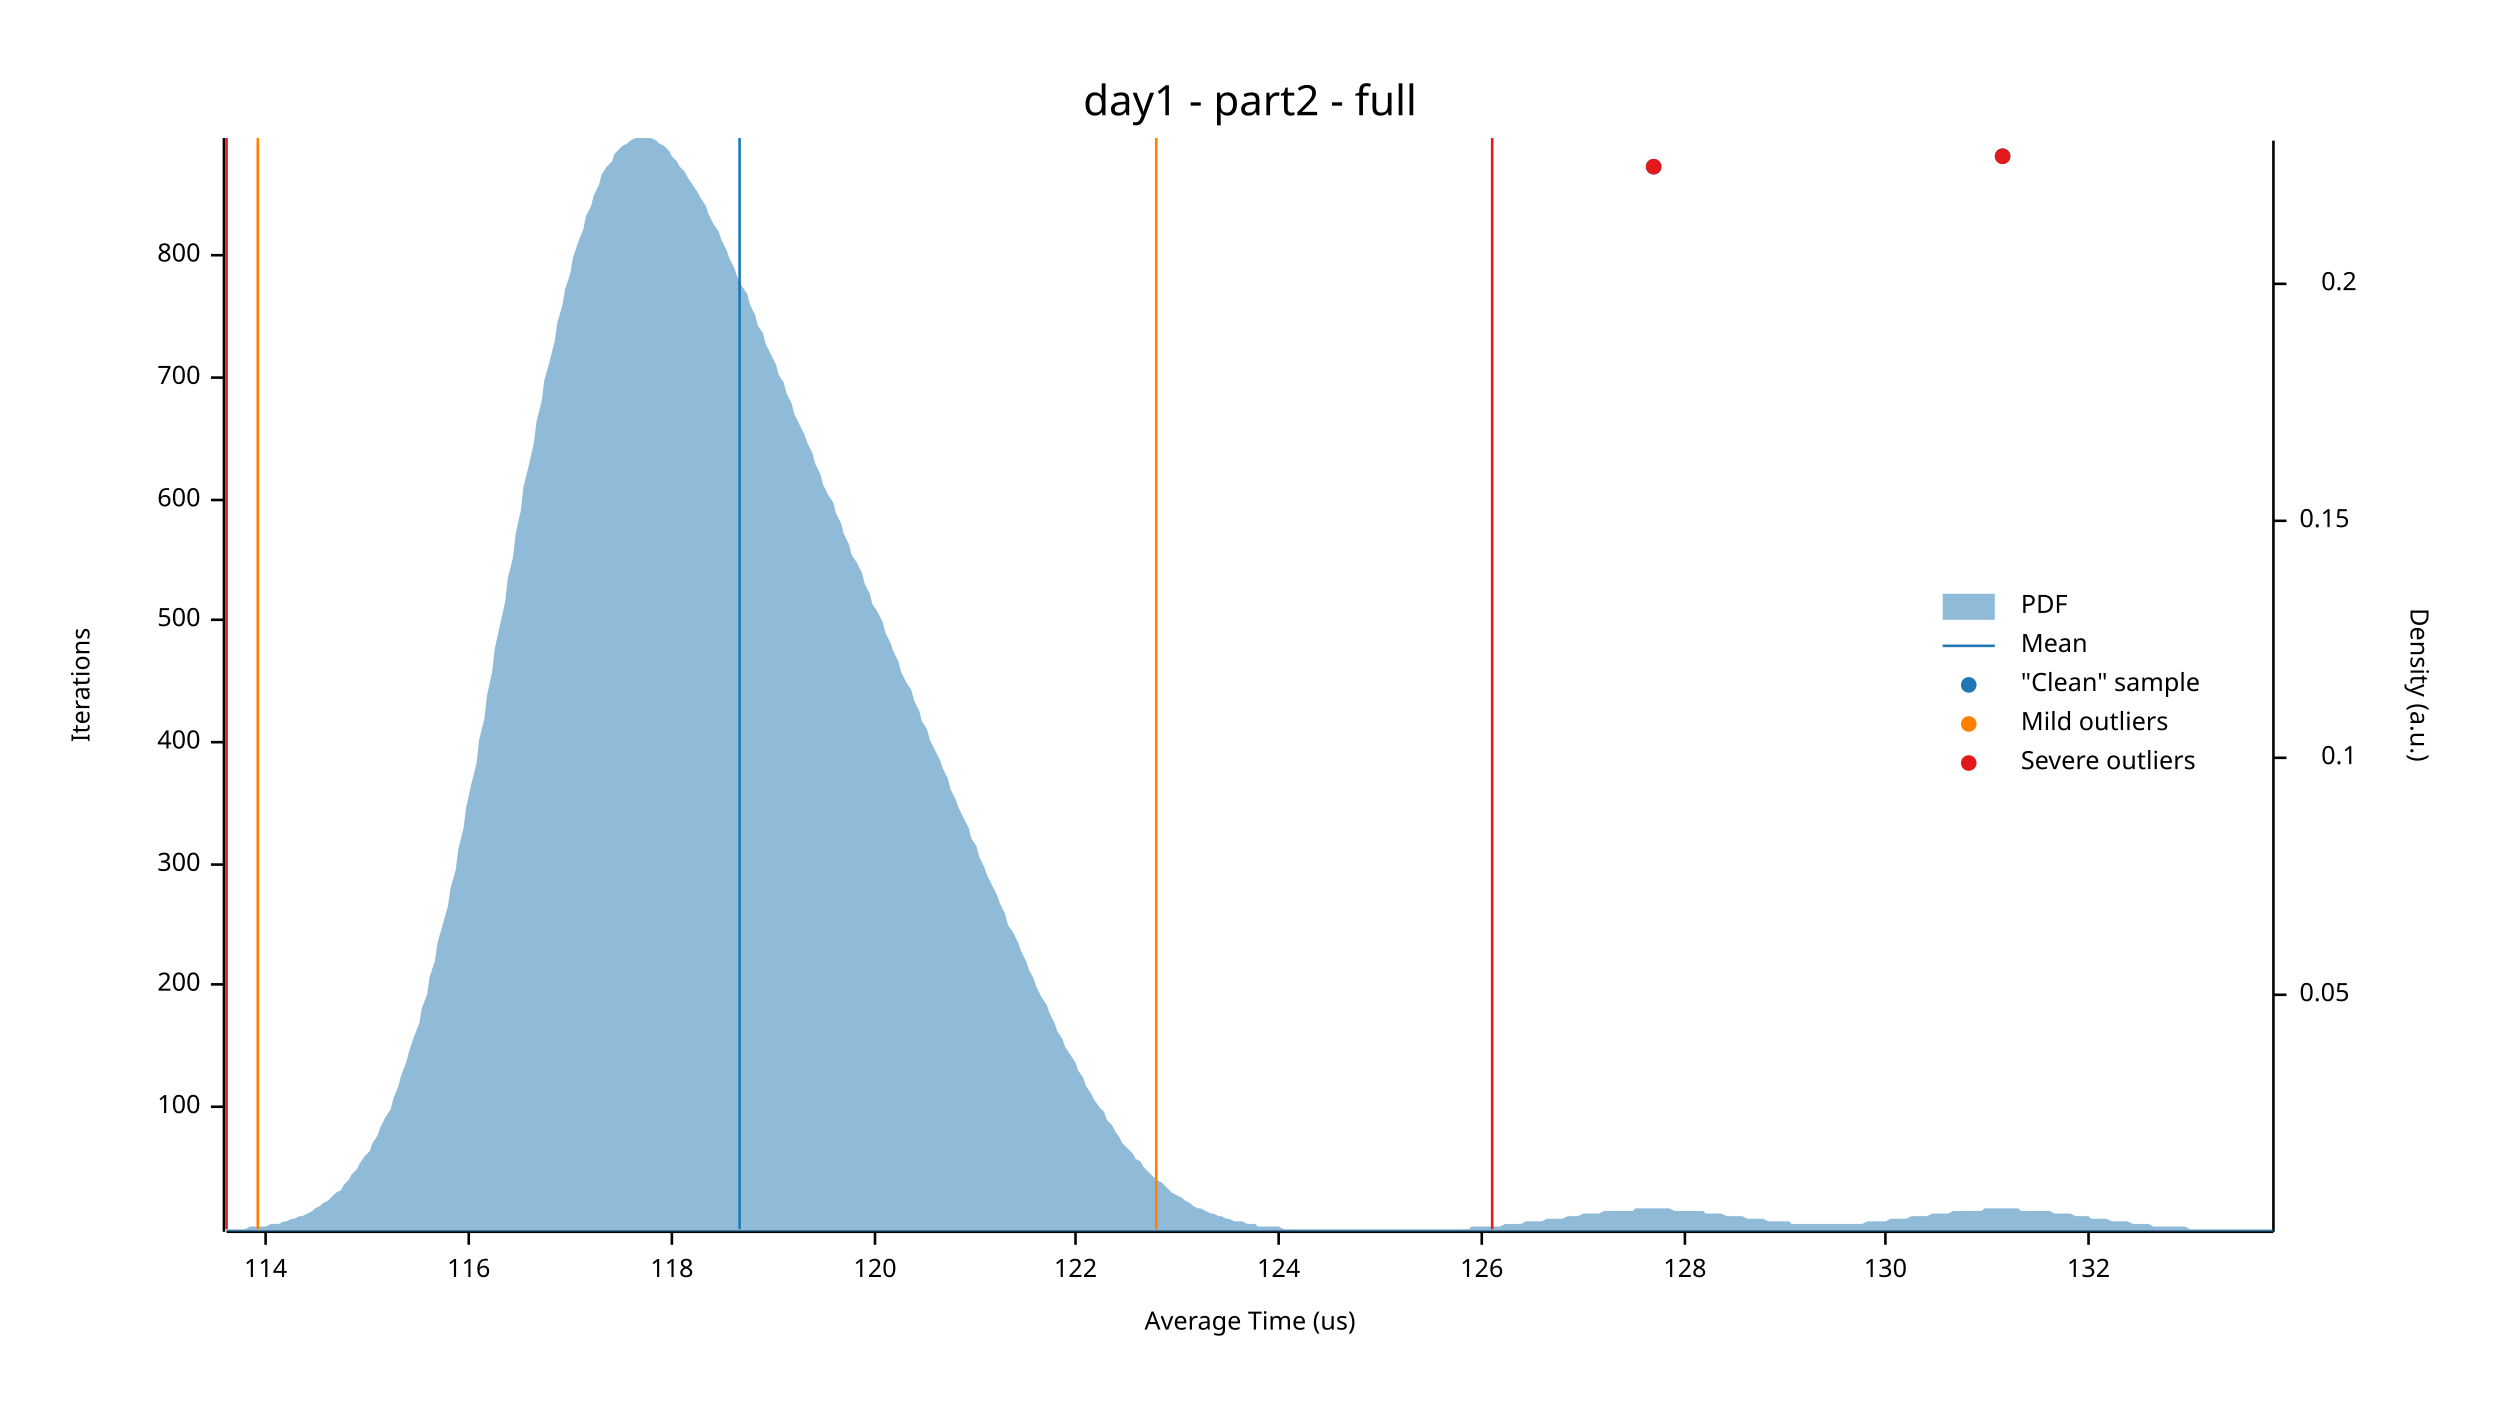
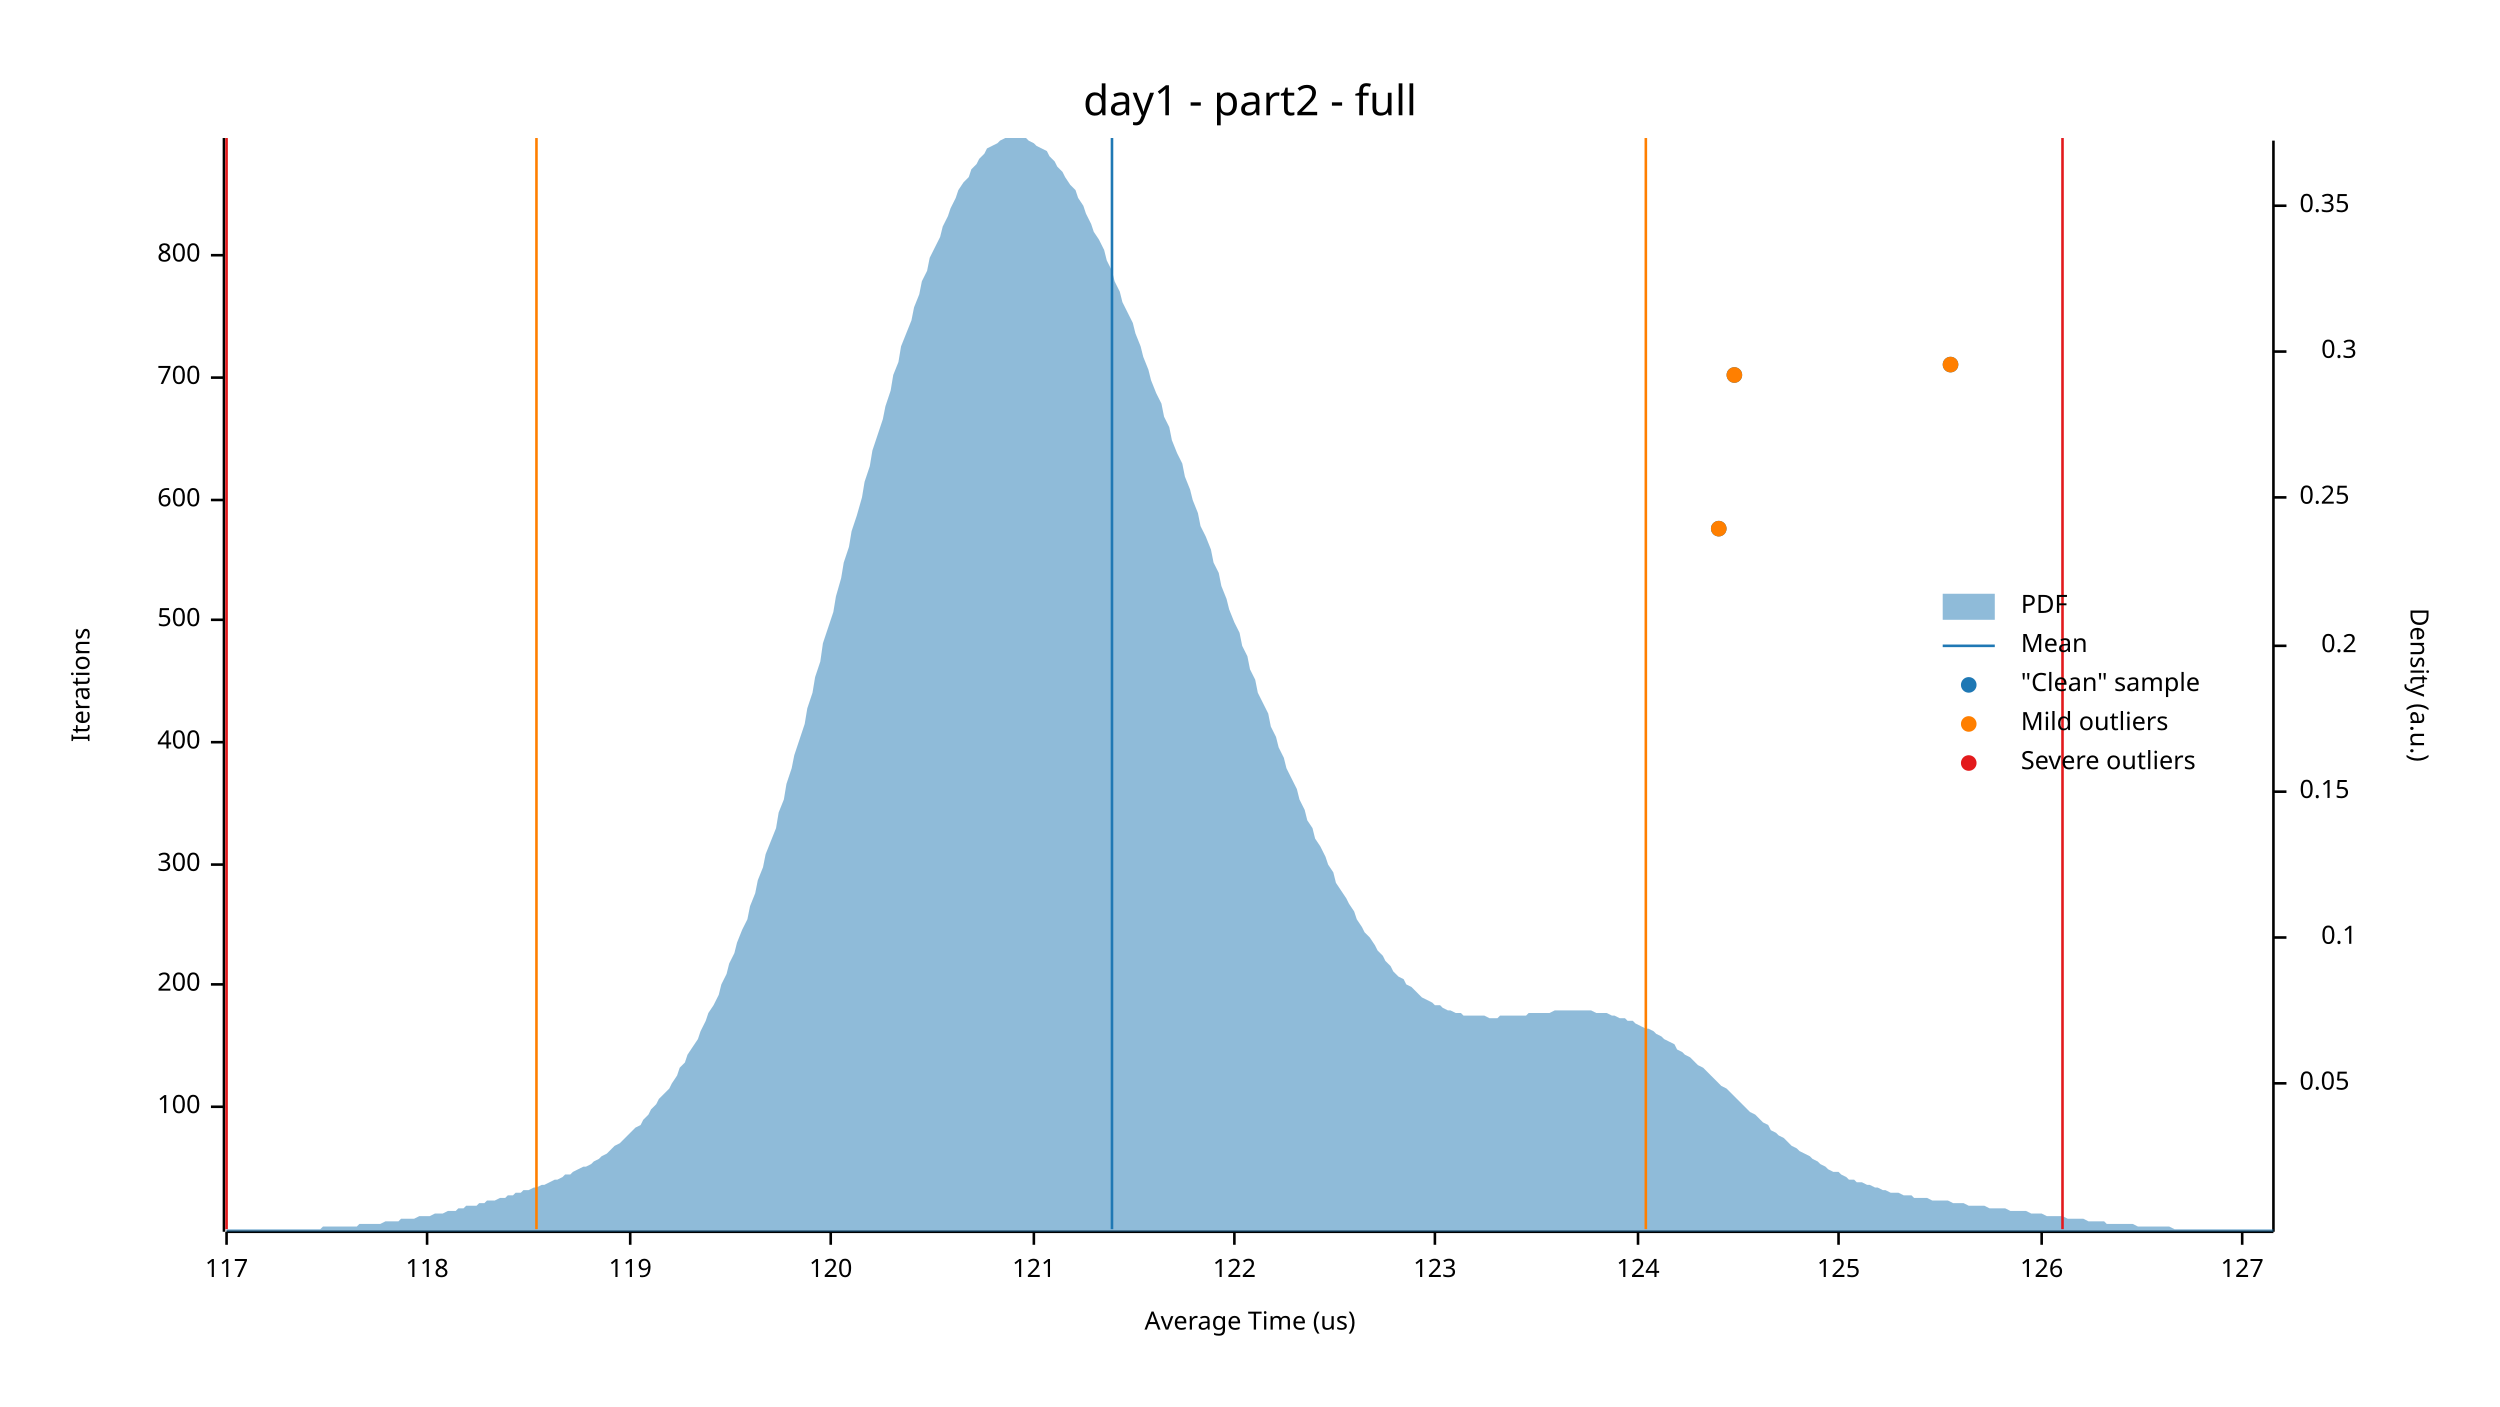
<svg xmlns="http://www.w3.org/2000/svg" width="960" height="540" viewBox="0 0 960 540">
  <text x="480" y="32" dy="0.76em" text-anchor="middle" font-family="sans-serif" font-size="16.129" opacity="1" fill="#000000">
day1 - part2 - full
</text>
  <text x="27" y="263" dy="0.76em" text-anchor="middle" font-family="sans-serif" font-size="9.677" opacity="1" fill="#000000" transform="rotate(270, 27, 263)">
Iterations
</text>
  <text x="480" y="513" dy="-0.5ex" text-anchor="middle" font-family="sans-serif" font-size="9.677" opacity="1" fill="#000000">
Average Time (us)
</text>
  <polyline fill="none" opacity="1" stroke="#000000" stroke-width="1" points="86,53 86,473 " />
  <text x="77" y="425" dy="0.5ex" text-anchor="end" font-family="sans-serif" font-size="9.677" opacity="1" fill="#000000">
100
</text>
  <polyline fill="none" opacity="1" stroke="#000000" stroke-width="1" points="81,425 86,425 " />
  <text x="77" y="378" dy="0.5ex" text-anchor="end" font-family="sans-serif" font-size="9.677" opacity="1" fill="#000000">
200
</text>
  <polyline fill="none" opacity="1" stroke="#000000" stroke-width="1" points="81,378 86,378 " />
  <text x="77" y="332" dy="0.5ex" text-anchor="end" font-family="sans-serif" font-size="9.677" opacity="1" fill="#000000">
300
</text>
  <polyline fill="none" opacity="1" stroke="#000000" stroke-width="1" points="81,332 86,332 " />
  <text x="77" y="285" dy="0.5ex" text-anchor="end" font-family="sans-serif" font-size="9.677" opacity="1" fill="#000000">
400
</text>
  <polyline fill="none" opacity="1" stroke="#000000" stroke-width="1" points="81,285 86,285 " />
  <text x="77" y="238" dy="0.5ex" text-anchor="end" font-family="sans-serif" font-size="9.677" opacity="1" fill="#000000">
500
</text>
  <polyline fill="none" opacity="1" stroke="#000000" stroke-width="1" points="81,238 86,238 " />
  <text x="77" y="192" dy="0.5ex" text-anchor="end" font-family="sans-serif" font-size="9.677" opacity="1" fill="#000000">
600
</text>
  <polyline fill="none" opacity="1" stroke="#000000" stroke-width="1" points="81,192 86,192 " />
  <text x="77" y="145" dy="0.5ex" text-anchor="end" font-family="sans-serif" font-size="9.677" opacity="1" fill="#000000">
700
</text>
  <polyline fill="none" opacity="1" stroke="#000000" stroke-width="1" points="81,145 86,145 " />
  <text x="77" y="98" dy="0.5ex" text-anchor="end" font-family="sans-serif" font-size="9.677" opacity="1" fill="#000000">
800
</text>
  <polyline fill="none" opacity="1" stroke="#000000" stroke-width="1" points="81,98 86,98 " />
  <polyline fill="none" opacity="1" stroke="#000000" stroke-width="1" points="87,473 873,473 " />
-   <text x="102" y="483" dy="0.76em" text-anchor="middle" font-family="sans-serif" font-size="9.677" opacity="1" fill="#000000">
- 114
+   <text x="87" y="483" dy="0.76em" text-anchor="middle" font-family="sans-serif" font-size="9.677" opacity="1" fill="#000000">
+ 117
</text>
-   <polyline fill="none" opacity="1" stroke="#000000" stroke-width="1" points="102,473 102,478 " />
-   <text x="180" y="483" dy="0.76em" text-anchor="middle" font-family="sans-serif" font-size="9.677" opacity="1" fill="#000000">
- 116
- </text>
-   <polyline fill="none" opacity="1" stroke="#000000" stroke-width="1" points="180,473 180,478 " />
-   <text x="258" y="483" dy="0.76em" text-anchor="middle" font-family="sans-serif" font-size="9.677" opacity="1" fill="#000000">
+   <polyline fill="none" opacity="1" stroke="#000000" stroke-width="1" points="87,473 87,478 " />
+   <text x="164" y="483" dy="0.76em" text-anchor="middle" font-family="sans-serif" font-size="9.677" opacity="1" fill="#000000">
118
</text>
-   <polyline fill="none" opacity="1" stroke="#000000" stroke-width="1" points="258,473 258,478 " />
-   <text x="336" y="483" dy="0.76em" text-anchor="middle" font-family="sans-serif" font-size="9.677" opacity="1" fill="#000000">
+   <polyline fill="none" opacity="1" stroke="#000000" stroke-width="1" points="164,473 164,478 " />
+   <text x="242" y="483" dy="0.76em" text-anchor="middle" font-family="sans-serif" font-size="9.677" opacity="1" fill="#000000">
+ 119
+ </text>
+   <polyline fill="none" opacity="1" stroke="#000000" stroke-width="1" points="242,473 242,478 " />
+   <text x="319" y="483" dy="0.76em" text-anchor="middle" font-family="sans-serif" font-size="9.677" opacity="1" fill="#000000">
120
</text>
-   <polyline fill="none" opacity="1" stroke="#000000" stroke-width="1" points="336,473 336,478 " />
-   <text x="413" y="483" dy="0.76em" text-anchor="middle" font-family="sans-serif" font-size="9.677" opacity="1" fill="#000000">
+   <polyline fill="none" opacity="1" stroke="#000000" stroke-width="1" points="319,473 319,478 " />
+   <text x="397" y="483" dy="0.76em" text-anchor="middle" font-family="sans-serif" font-size="9.677" opacity="1" fill="#000000">
+ 121
+ </text>
+   <polyline fill="none" opacity="1" stroke="#000000" stroke-width="1" points="397,473 397,478 " />
+   <text x="474" y="483" dy="0.76em" text-anchor="middle" font-family="sans-serif" font-size="9.677" opacity="1" fill="#000000">
122
</text>
-   <polyline fill="none" opacity="1" stroke="#000000" stroke-width="1" points="413,473 413,478 " />
-   <text x="491" y="483" dy="0.76em" text-anchor="middle" font-family="sans-serif" font-size="9.677" opacity="1" fill="#000000">
+   <polyline fill="none" opacity="1" stroke="#000000" stroke-width="1" points="474,473 474,478 " />
+   <text x="551" y="483" dy="0.76em" text-anchor="middle" font-family="sans-serif" font-size="9.677" opacity="1" fill="#000000">
+ 123
+ </text>
+   <polyline fill="none" opacity="1" stroke="#000000" stroke-width="1" points="551,473 551,478 " />
+   <text x="629" y="483" dy="0.76em" text-anchor="middle" font-family="sans-serif" font-size="9.677" opacity="1" fill="#000000">
124
</text>
-   <polyline fill="none" opacity="1" stroke="#000000" stroke-width="1" points="491,473 491,478 " />
-   <text x="569" y="483" dy="0.76em" text-anchor="middle" font-family="sans-serif" font-size="9.677" opacity="1" fill="#000000">
+   <polyline fill="none" opacity="1" stroke="#000000" stroke-width="1" points="629,473 629,478 " />
+   <text x="706" y="483" dy="0.76em" text-anchor="middle" font-family="sans-serif" font-size="9.677" opacity="1" fill="#000000">
+ 125
+ </text>
+   <polyline fill="none" opacity="1" stroke="#000000" stroke-width="1" points="706,473 706,478 " />
+   <text x="784" y="483" dy="0.76em" text-anchor="middle" font-family="sans-serif" font-size="9.677" opacity="1" fill="#000000">
126
</text>
-   <polyline fill="none" opacity="1" stroke="#000000" stroke-width="1" points="569,473 569,478 " />
-   <text x="647" y="483" dy="0.76em" text-anchor="middle" font-family="sans-serif" font-size="9.677" opacity="1" fill="#000000">
- 128
+   <polyline fill="none" opacity="1" stroke="#000000" stroke-width="1" points="784,473 784,478 " />
+   <text x="861" y="483" dy="0.76em" text-anchor="middle" font-family="sans-serif" font-size="9.677" opacity="1" fill="#000000">
+ 127
</text>
-   <polyline fill="none" opacity="1" stroke="#000000" stroke-width="1" points="647,473 647,478 " />
-   <text x="724" y="483" dy="0.76em" text-anchor="middle" font-family="sans-serif" font-size="9.677" opacity="1" fill="#000000">
- 130
- </text>
-   <polyline fill="none" opacity="1" stroke="#000000" stroke-width="1" points="724,473 724,478 " />
-   <text x="802" y="483" dy="0.76em" text-anchor="middle" font-family="sans-serif" font-size="9.677" opacity="1" fill="#000000">
- 132
- </text>
-   <polyline fill="none" opacity="1" stroke="#000000" stroke-width="1" points="802,473 802,478 " />
+   <polyline fill="none" opacity="1" stroke="#000000" stroke-width="1" points="861,473 861,478 " />
  <text x="933" y="263" dy="0.76em" text-anchor="middle" font-family="sans-serif" font-size="9.677" opacity="1" fill="#000000" transform="rotate(90, 933, 263)">
Density (a.u.)
</text>
  <polyline fill="none" opacity="1" stroke="#000000" stroke-width="1" points="873,54 873,473 " />
-   <text x="883" y="382" dy="0.5ex" text-anchor="start" font-family="sans-serif" font-size="9.677" opacity="1" fill="#000000">
+   <text x="883" y="416" dy="0.5ex" text-anchor="start" font-family="sans-serif" font-size="9.677" opacity="1" fill="#000000">
0.05
</text>
-   <polyline fill="none" opacity="1" stroke="#000000" stroke-width="1" points="873,382 878,382 " />
-   <text x="905" y="291" dy="0.5ex" text-anchor="end" font-family="sans-serif" font-size="9.677" opacity="1" fill="#000000">
+   <polyline fill="none" opacity="1" stroke="#000000" stroke-width="1" points="873,416 878,416 " />
+   <text x="905" y="360" dy="0.5ex" text-anchor="end" font-family="sans-serif" font-size="9.677" opacity="1" fill="#000000">
0.1
</text>
-   <polyline fill="none" opacity="1" stroke="#000000" stroke-width="1" points="873,291 878,291 " />
-   <text x="883" y="200" dy="0.5ex" text-anchor="start" font-family="sans-serif" font-size="9.677" opacity="1" fill="#000000">
+   <polyline fill="none" opacity="1" stroke="#000000" stroke-width="1" points="873,360 878,360 " />
+   <text x="883" y="304" dy="0.5ex" text-anchor="start" font-family="sans-serif" font-size="9.677" opacity="1" fill="#000000">
0.15
</text>
-   <polyline fill="none" opacity="1" stroke="#000000" stroke-width="1" points="873,200 878,200 " />
-   <text x="905" y="109" dy="0.5ex" text-anchor="end" font-family="sans-serif" font-size="9.677" opacity="1" fill="#000000">
+   <polyline fill="none" opacity="1" stroke="#000000" stroke-width="1" points="873,304 878,304 " />
+   <text x="905" y="248" dy="0.5ex" text-anchor="end" font-family="sans-serif" font-size="9.677" opacity="1" fill="#000000">
0.2
</text>
-   <polyline fill="none" opacity="1" stroke="#000000" stroke-width="1" points="873,109 878,109 " />
-   <polygon opacity="0.5" fill="#1F78B4" points="87,472 88,472 90,472 91,472 93,472 94,472 96,471 98,471 99,471 101,471 102,471 104,470 105,470 107,470 109,469 110,469 112,468 113,468 115,467 116,467 118,466 120,465 121,464 123,463 124,462 126,461 127,460 129,458 131,457 132,455 134,453 135,451 137,449 138,447 140,444 142,442 143,439 145,436 146,433 148,429 150,426 151,422 153,417 154,413 156,408 157,404 159,398 161,393 162,387 164,382 165,375 167,369 168,362 170,355 172,348 173,341 175,334 176,326 178,318 179,310 181,301 183,293 184,284 186,276 187,267 189,258 190,249 192,240 194,231 195,222 197,214 198,205 200,196 201,187 203,179 205,170 206,162 208,154 209,146 211,139 213,131 214,124 216,117 217,111 219,105 220,99 222,93 224,88 225,83 227,79 228,75 230,71 231,67 233,64 235,62 236,59 238,57 239,56 241,55 242,54 244,53 246,53 247,53 249,53 250,53 252,54 253,55 255,56 257,58 258,60 260,62 261,64 263,66 264,68 266,71 268,74 269,76 271,79 272,82 274,86 276,89 277,92 279,96 280,99 282,103 283,106 285,110 287,113 288,117 290,121 291,125 293,128 294,132 296,136 298,140 299,144 301,147 302,151 304,155 305,159 307,163 309,167 310,170 312,174 313,178 315,182 316,186 318,190 320,193 321,197 323,201 324,205 326,209 327,213 329,216 331,220 332,224 334,228 335,232 337,235 339,239 340,243 342,247 343,250 345,254 346,258 348,262 350,265 351,269 353,273 354,277 356,280 357,284 359,288 361,292 362,295 364,299 365,303 367,307 368,310 370,314 372,318 373,322 375,325 376,329 378,333 379,336 381,340 383,344 384,347 386,351 387,355 389,358 391,362 392,365 394,369 395,372 397,376 398,379 400,383 402,386 403,389 405,393 406,396 408,399 409,402 411,405 413,408 414,411 416,414 417,417 419,420 420,422 422,425 424,427 425,430 427,432 428,434 430,437 431,439 433,441 435,443 436,445 438,446 439,448 441,450 442,451 444,453 446,454 447,455 449,457 450,458 452,459 454,460 455,461 457,462 458,463 460,464 461,464 463,465 465,466 466,466 468,467 469,467 471,468 472,468 474,469 476,469 477,469 479,470 480,470 482,470 483,471 485,471 487,471 488,471 490,471 491,471 493,472 494,472 496,472 498,472 499,472 501,472 502,472 504,472 505,472 507,472 509,472 510,472 512,472 513,472 515,472 517,472 518,472 520,472 521,472 523,472 524,472 526,472 528,472 529,472 531,472 532,472 534,472 535,472 537,472 539,472 540,472 542,472 543,472 545,472 546,472 548,472 550,472 551,472 553,472 554,472 556,472 557,472 559,472 561,472 562,472 564,472 565,471 567,471 568,471 570,471 572,471 573,471 575,471 576,471 578,470 580,470 581,470 583,470 584,470 586,469 587,469 589,469 591,469 592,469 594,468 595,468 597,468 598,468 600,468 602,467 603,467 605,467 606,467 608,466 609,466 611,466 613,466 614,466 616,465 617,465 619,465 620,465 622,465 624,465 625,465 627,465 628,464 630,464 632,464 633,464 635,464 636,464 638,464 639,464 641,464 643,465 644,465 646,465 647,465 649,465 650,465 652,465 654,465 655,466 657,466 658,466 660,466 661,466 663,467 665,467 666,467 668,467 669,467 671,468 672,468 674,468 676,468 677,468 679,469 680,469 682,469 683,469 685,469 687,469 688,470 690,470 691,470 693,470 695,470 696,470 698,470 699,470 701,470 702,470 704,470 706,470 707,470 709,470 710,470 712,470 713,470 715,470 717,469 718,469 720,469 721,469 723,469 724,469 726,468 728,468 729,468 731,468 732,468 734,467 735,467 737,467 739,467 740,467 742,466 743,466 745,466 746,466 748,466 750,465 751,465 753,465 754,465 756,465 758,465 759,465 761,465 762,464 764,464 765,464 767,464 769,464 770,464 772,464 773,464 775,464 776,465 778,465 780,465 781,465 783,465 784,465 786,465 787,465 789,466 791,466 792,466 794,466 795,466 797,467 798,467 800,467 802,467 803,468 805,468 806,468 808,468 809,468 811,469 813,469 814,469 816,469 817,469 819,470 821,470 822,470 824,470 825,470 827,471 828,471 830,471 832,471 833,471 835,471 836,471 838,471 839,471 841,472 843,472 844,472 846,472 847,472 849,472 850,472 852,472 854,472 855,472 857,472 858,472 860,472 861,472 863,472 865,472 866,472 868,472 869,472 871,472 873,472 873,473 87,473 " />
-   <polyline fill="none" opacity="1" stroke="#1F78B4" stroke-width="1" points="284,472 284,53 " />
-   <polyline fill="none" opacity="1" stroke="#FF7F00" stroke-width="1" points="99,472 99,53 " />
-   <polyline fill="none" opacity="1" stroke="#FF7F00" stroke-width="1" points="444,472 444,53 " />
+   <polyline fill="none" opacity="1" stroke="#000000" stroke-width="1" points="873,248 878,248 " />
+   <text x="883" y="191" dy="0.5ex" text-anchor="start" font-family="sans-serif" font-size="9.677" opacity="1" fill="#000000">
+ 0.25
+ </text>
+   <polyline fill="none" opacity="1" stroke="#000000" stroke-width="1" points="873,191 878,191 " />
+   <text x="905" y="135" dy="0.5ex" text-anchor="end" font-family="sans-serif" font-size="9.677" opacity="1" fill="#000000">
+ 0.3
+ </text>
+   <polyline fill="none" opacity="1" stroke="#000000" stroke-width="1" points="873,135 878,135 " />
+   <text x="883" y="79" dy="0.5ex" text-anchor="start" font-family="sans-serif" font-size="9.677" opacity="1" fill="#000000">
+ 0.35
+ </text>
+   <polyline fill="none" opacity="1" stroke="#000000" stroke-width="1" points="873,79 878,79 " />
+   <polygon opacity="0.5" fill="#1F78B4" points="87,472 88,472 90,472 91,472 93,472 94,472 96,472 98,472 99,472 101,472 102,472 104,472 105,472 107,472 109,472 110,472 112,472 113,472 115,472 116,472 118,472 120,472 121,472 123,472 124,471 126,471 127,471 129,471 131,471 132,471 134,471 135,471 137,471 138,470 140,470 142,470 143,470 145,470 146,470 148,469 150,469 151,469 153,469 154,468 156,468 157,468 159,468 161,467 162,467 164,467 165,467 167,466 168,466 170,466 172,465 173,465 175,465 176,464 178,464 179,463 181,463 183,463 184,462 186,462 187,461 189,461 190,461 192,460 194,460 195,459 197,459 198,458 200,458 201,457 203,457 205,456 206,456 208,455 209,455 211,454 213,453 214,453 216,452 217,451 219,451 220,450 222,449 224,448 225,448 227,447 228,446 230,445 231,444 233,443 235,441 236,440 238,439 239,438 241,436 242,435 244,433 246,432 247,430 249,428 250,426 252,424 253,422 255,420 257,418 258,416 260,413 261,410 263,408 264,405 266,402 268,399 269,396 271,392 272,389 274,386 276,382 277,378 279,374 280,370 282,366 283,362 285,357 287,353 288,348 290,343 291,338 293,333 294,328 296,323 298,318 299,312 301,307 302,301 304,295 305,290 307,284 309,278 310,272 312,266 313,260 315,254 316,247 318,241 320,235 321,229 323,222 324,216 326,210 327,204 329,198 331,191 332,185 334,179 335,173 337,167 339,161 340,156 342,150 343,144 345,139 346,133 348,128 350,123 351,118 353,113 354,108 356,104 357,99 359,95 361,91 362,87 364,83 365,80 367,76 368,73 370,70 372,68 373,65 375,63 376,61 378,59 379,57 381,56 383,55 384,54 386,53 387,53 389,53 391,53 392,53 394,53 395,54 397,55 398,56 400,57 402,58 403,60 405,62 406,64 408,66 409,68 411,71 413,73 414,76 416,79 417,82 419,86 420,89 422,92 424,96 425,100 427,104 428,108 430,112 431,116 433,120 435,124 436,128 438,133 439,137 441,142 442,146 444,151 446,155 447,160 449,164 450,169 452,174 454,178 455,183 457,188 458,192 460,197 461,202 463,206 465,211 466,216 468,220 469,225 471,230 472,234 474,239 476,243 477,248 479,252 480,257 482,261 483,266 485,270 487,274 488,279 490,283 491,287 493,291 494,295 496,299 498,303 499,307 501,311 502,315 504,318 505,322 507,325 509,329 510,332 512,335 513,339 515,342 517,345 518,347 520,350 521,353 523,356 524,358 526,360 528,363 529,365 531,367 532,369 534,371 535,373 537,375 539,376 540,378 542,379 543,380 545,382 546,383 548,384 550,385 551,386 553,386 554,387 556,388 557,388 559,389 561,389 562,390 564,390 565,390 567,390 568,390 570,390 572,391 573,391 575,391 576,390 578,390 580,390 581,390 583,390 584,390 586,390 587,389 589,389 591,389 592,389 594,389 595,389 597,388 598,388 600,388 602,388 603,388 605,388 606,388 608,388 609,388 611,388 613,389 614,389 616,389 617,389 619,390 620,390 622,391 624,391 625,392 627,392 628,393 630,394 632,395 633,395 635,396 636,397 638,398 639,399 641,400 643,401 644,403 646,404 647,405 649,406 650,407 652,409 654,410 655,411 657,413 658,414 660,416 661,417 663,418 665,420 666,421 668,423 669,424 671,426 672,427 674,428 676,430 677,431 679,432 680,434 682,435 683,436 685,437 687,439 688,440 690,441 691,442 693,443 695,444 696,445 698,446 699,447 701,448 702,449 704,450 706,450 707,451 709,452 710,453 712,453 713,454 715,454 717,455 718,455 720,456 721,456 723,457 724,457 726,458 728,458 729,458 731,459 732,459 734,459 735,460 737,460 739,460 740,460 742,461 743,461 745,461 746,461 748,461 750,462 751,462 753,462 754,462 756,463 758,463 759,463 761,463 762,463 764,464 765,464 767,464 769,464 770,464 772,465 773,465 775,465 776,465 778,465 780,466 781,466 783,466 784,466 786,467 787,467 789,467 791,467 792,467 794,468 795,468 797,468 798,468 800,468 802,469 803,469 805,469 806,469 808,469 809,470 811,470 813,470 814,470 816,470 817,470 819,470 821,471 822,471 824,471 825,471 827,471 828,471 830,471 832,471 833,471 835,472 836,472 838,472 839,472 841,472 843,472 844,472 846,472 847,472 849,472 850,472 852,472 854,472 855,472 857,472 858,472 860,472 861,472 863,472 865,472 866,472 868,472 869,472 871,472 873,472 873,473 87,473 " />
+   <polyline fill="none" opacity="1" stroke="#1F78B4" stroke-width="1" points="427,472 427,53 " />
+   <polyline fill="none" opacity="1" stroke="#FF7F00" stroke-width="1" points="206,472 206,53 " />
+   <polyline fill="none" opacity="1" stroke="#FF7F00" stroke-width="1" points="632,472 632,53 " />
  <polyline fill="none" opacity="1" stroke="#E31A1C" stroke-width="1" points="87,472 87,53 " />
-   <polyline fill="none" opacity="1" stroke="#E31A1C" stroke-width="1" points="573,472 573,53 " />
-   <circle cx="635" cy="64" r="3" opacity="1" fill="#1F78B4" stroke="none" stroke-width="1" />
-   <circle cx="769" cy="60" r="3" opacity="1" fill="#1F78B4" stroke="none" stroke-width="1" />
-   <circle cx="635" cy="64" r="3" opacity="1" fill="#E31A1C" stroke="none" stroke-width="1" />
-   <circle cx="769" cy="60" r="3" opacity="1" fill="#E31A1C" stroke="none" stroke-width="1" />
+   <polyline fill="none" opacity="1" stroke="#E31A1C" stroke-width="1" points="792,472 792,53 " />
+   <circle cx="660" cy="203" r="3" opacity="1" fill="#1F78B4" stroke="none" stroke-width="1" />
+   <circle cx="666" cy="144" r="3" opacity="1" fill="#1F78B4" stroke="none" stroke-width="1" />
+   <circle cx="749" cy="140" r="3" opacity="1" fill="#1F78B4" stroke="none" stroke-width="1" />
+   <circle cx="660" cy="203" r="3" opacity="1" fill="#FF7F00" stroke="none" stroke-width="1" />
+   <circle cx="666" cy="144" r="3" opacity="1" fill="#FF7F00" stroke="none" stroke-width="1" />
+   <circle cx="749" cy="140" r="3" opacity="1" fill="#FF7F00" stroke="none" stroke-width="1" />
  <text x="776" y="228" dy="0.76em" text-anchor="start" font-family="sans-serif" font-size="9.677" opacity="1" fill="#000000">
PDF
</text>
  <text x="776" y="243" dy="0.76em" text-anchor="start" font-family="sans-serif" font-size="9.677" opacity="1" fill="#000000">
Mean
</text>
  <text x="776" y="258" dy="0.76em" text-anchor="start" font-family="sans-serif" font-size="9.677" opacity="1" fill="#000000">
"Clean" sample
</text>
  <text x="776" y="273" dy="0.76em" text-anchor="start" font-family="sans-serif" font-size="9.677" opacity="1" fill="#000000">
Mild outliers
</text>
  <text x="776" y="288" dy="0.76em" text-anchor="start" font-family="sans-serif" font-size="9.677" opacity="1" fill="#000000">
Severe outliers
</text>
  <rect x="746" y="228" width="20" height="10" opacity="0.5" fill="#1F78B4" stroke="none" />
  <polyline fill="none" opacity="1" stroke="#1F78B4" stroke-width="1" points="746,248 766,248 " />
  <circle cx="756" cy="263" r="3" opacity="1" fill="#1F78B4" stroke="none" stroke-width="1" />
  <circle cx="756" cy="278" r="3" opacity="1" fill="#FF7F00" stroke="none" stroke-width="1" />
  <circle cx="756" cy="293" r="3" opacity="1" fill="#E31A1C" stroke="none" stroke-width="1" />
</svg>
